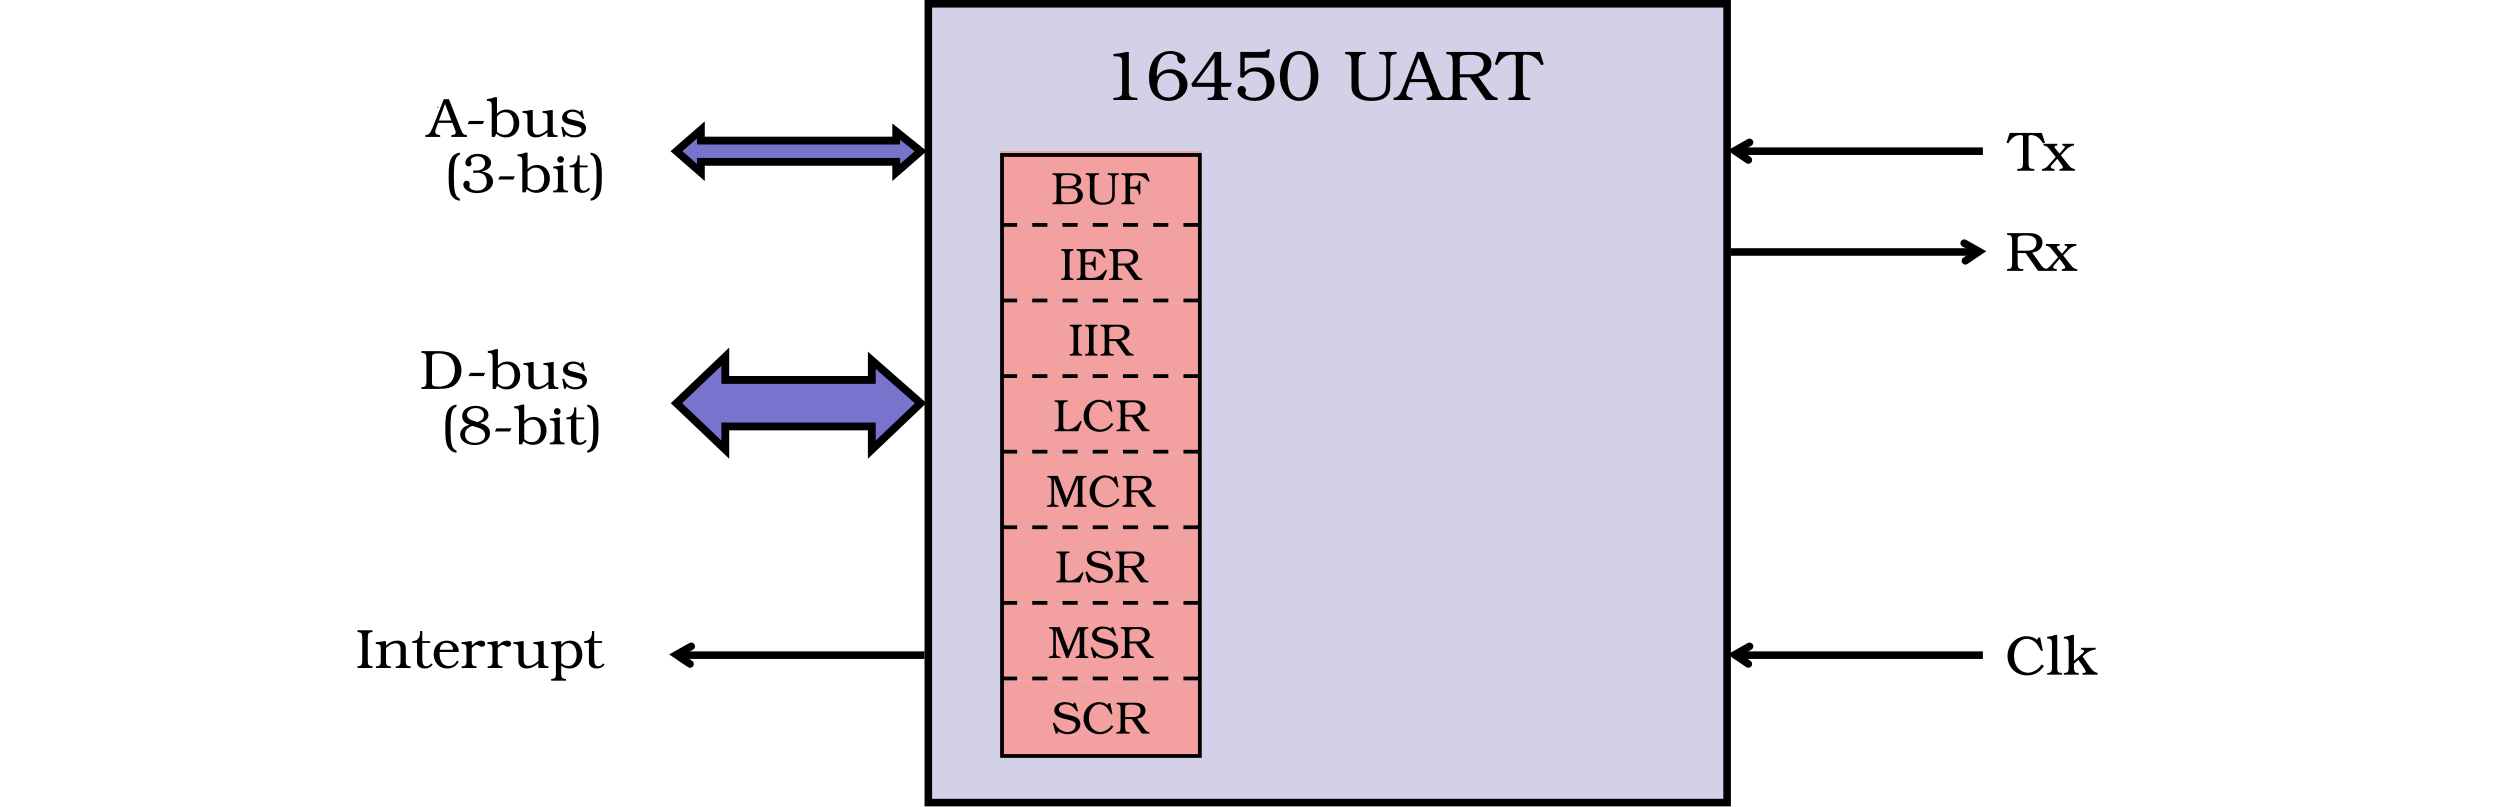
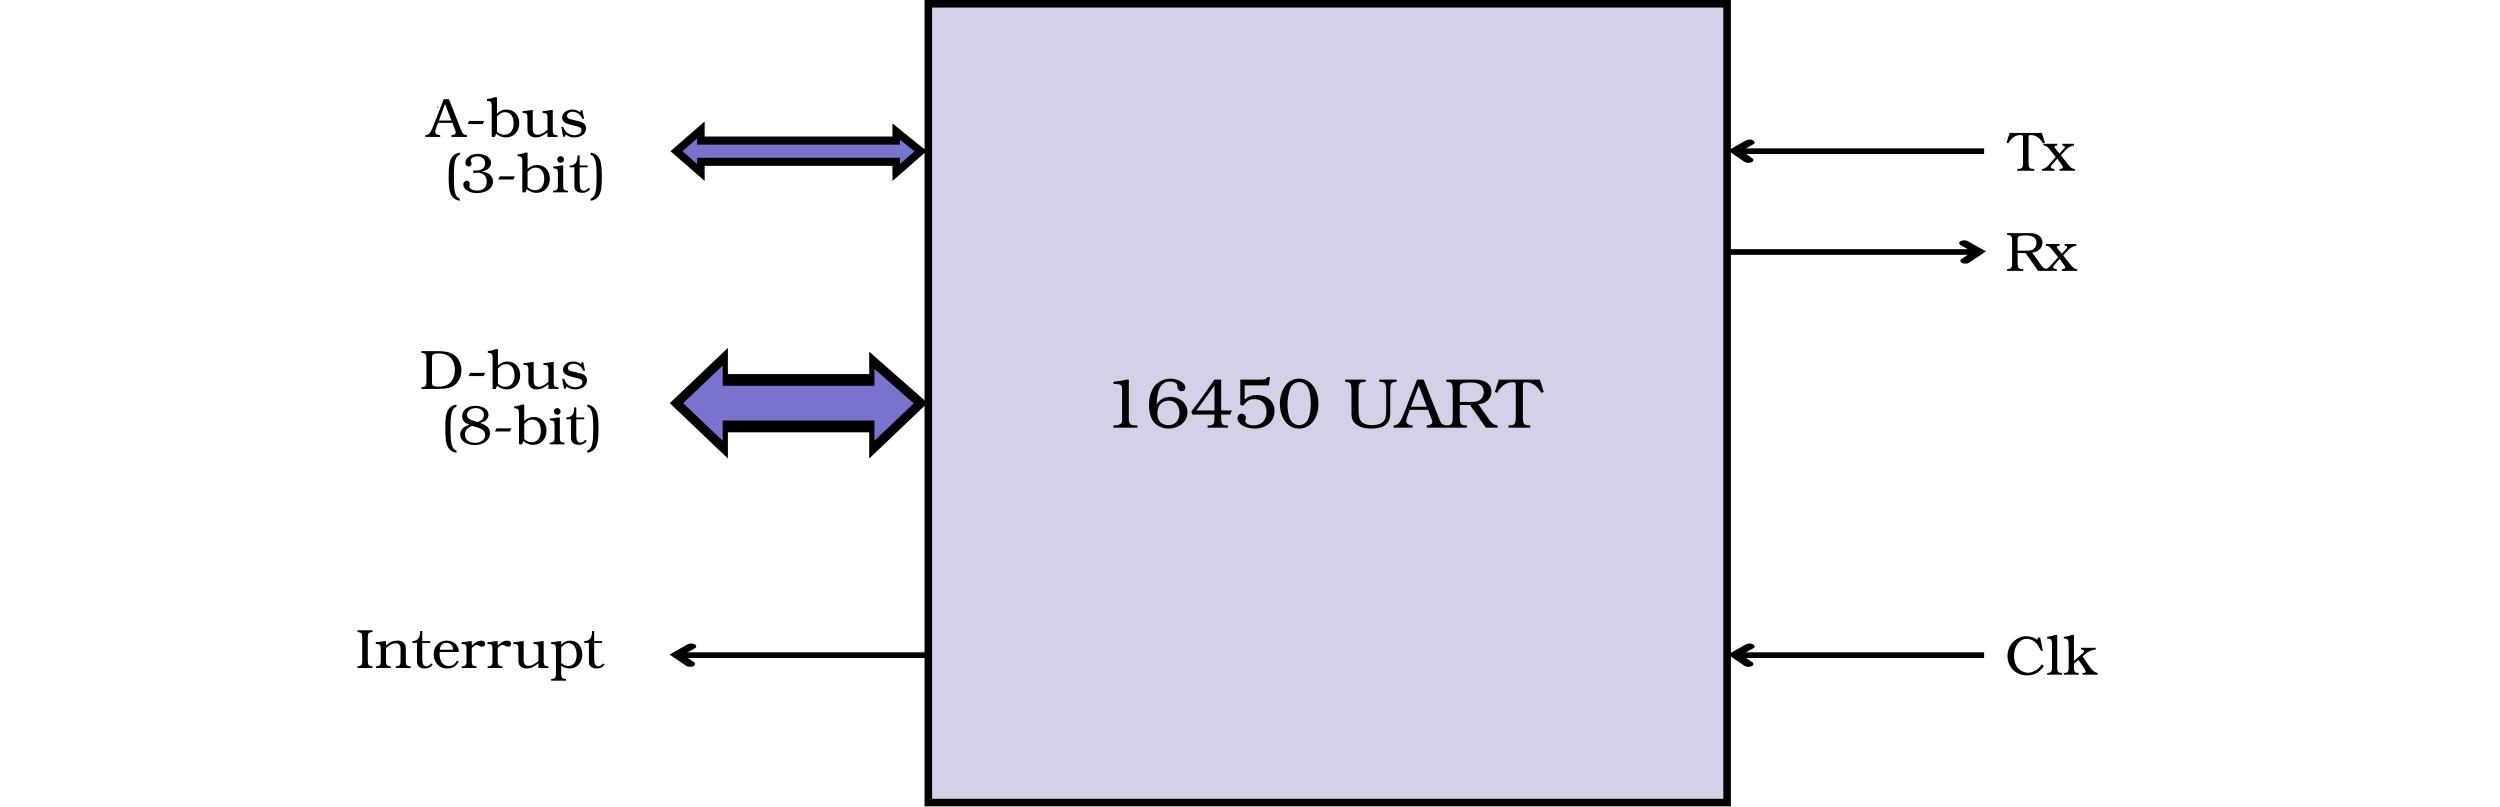
<svg xmlns="http://www.w3.org/2000/svg" version="1.0" viewBox="0 0 16000 12000" preserveAspectRatio="xMidYMid" id="svg3702" width="496.063" height="160" style="fill-rule:evenodd">
  <defs id="defs3704" />
-   <g id="g6373" transform="translate(258.8889,0)">
-     <path d="M 2953.888,56.251 L 14841.389,56.251 L 14841.389,11943.751 L 2953.888,11943.751 L 2953.888,56.251 z" id="path3779" style="fill:#d2d1e7;fill-rule:evenodd;stroke:#000000;stroke-width:112.5;stroke-miterlimit:4;stroke-dasharray:none;stroke-opacity:1;visibility:visible" />
-     <text id="text5809" y="1487.694" x="5539.741" style="font-size:1050px;font-style:normal;font-variant:normal;font-weight:300;font-stretch:normal;text-align:start;line-height:125%;writing-mode:lr-tb;text-anchor:start;fill:#000000;fill-opacity:1;fill-rule:evenodd;stroke:none;stroke-width:1px;stroke-linecap:butt;stroke-linejoin:miter;stroke-opacity:1;font-family:Bookman Old Style;-inkscape-font-specification:Bookman Old Style Light" xml:space="preserve">
-       <tspan y="1487.694" x="5539.741" id="tspan2658">16450 UART</tspan>
+   <g visibility="visible" id="Default" style="fill-rule:evenodd;visibility:visible" transform="matrix(2.657481,0,0,2.657481,-20125.114,-19889.764)">
+     </g>
+   <g style="fill-rule:evenodd;visibility:visible" id="g3801" transform="matrix(2.657481,0,0,2.657481,-20125.114,-19889.764)" />
+   <g style="fill-rule:evenodd;visibility:visible" id="g3935" transform="matrix(2.657481,0,0,2.657481,-20125.114,-19889.764)" />
+   <g style="fill-rule:evenodd;visibility:visible" id="g4029" transform="matrix(2.657481,0,0,2.657481,-20125.114,-19889.764)" />
+   <g style="fill-rule:evenodd;visibility:visible" id="g4083" transform="matrix(2.657481,0,0,2.657481,-20125.114,-19889.764)" />
+   <g id="g5805" style="fill:#7873cd;fill-rule:evenodd;stroke:#000000;stroke-width:68.016;stroke-miterlimit:4;stroke-dasharray:none;stroke-opacity:1;visibility:visible" transform="matrix(1.146497,0,0,2.547921,2334.901,-29886.69)" />
+   <g id="g3983" style="fill:#7873cd;fill-rule:evenodd;stroke:#000000;stroke-width:63.388;stroke-miterlimit:4;stroke-dasharray:none;stroke-opacity:1;visibility:visible" transform="matrix(1.217745,0,0,2.761976,-16707.809,-21582.47)" />
+   <g id="g3522" transform="translate(4008.89,0)">
+     <path d="M -796.112,56.251 L 11091.389,56.251 L 11091.389,11943.751 L -796.112,11943.751 L -796.112,56.251 z" id="path3779" style="fill:#d2d1e7;fill-rule:evenodd;stroke:#000000;stroke-width:112.5;stroke-miterlimit:4;stroke-dasharray:none;stroke-opacity:1;visibility:visible" />
+     <text id="text5809" y="6364.015" x="1789.74" style="font-size:1050px;font-style:normal;font-variant:normal;font-weight:300;font-stretch:normal;text-align:start;line-height:125%;writing-mode:lr-tb;text-anchor:start;fill:#000000;fill-opacity:1;fill-rule:evenodd;stroke:none;stroke-width:1px;stroke-linecap:butt;stroke-linejoin:miter;stroke-opacity:1;font-family:Bookman Old Style;-inkscape-font-specification:Bookman Old Style Light" xml:space="preserve">
+       <tspan y="6364.015" x="1789.74" id="tspan2658">16450 UART</tspan>
    </text>
-     <path id="path6456" d="M -794.237,6000.002 L -67.487,5308.126 L -67.487,5654.063 L 2112.763,5654.063 L 2112.763,5361.747 L 2839.513,6000.002 L 2112.763,6691.877 L 2112.763,6345.94 L -67.487,6345.94 L -67.487,6691.877 L -794.237,6000.002 z" style="fill:#7873cd;fill-rule:evenodd;stroke:#000000;stroke-width:116.25;stroke-miterlimit:4;stroke-dasharray:none;stroke-opacity:1;visibility:visible" />
-     <path id="path2656" d="M -794.238,2249.999 L -430.863,1933.124 L -430.863,2091.562 L 2476.138,2091.562 L 2476.138,1957.683 L 2839.513,2249.999 L 2476.138,2566.874 L 2476.138,2408.437 L -430.863,2408.437 L -430.863,2566.874 L -794.238,2249.999 z" style="fill:#7873cd;fill-rule:evenodd;stroke:#000000;stroke-width:116.25;stroke-miterlimit:4;stroke-dasharray:none;stroke-opacity:1;visibility:visible" />
-     <path id="path2660" d="M 2841.389,9749.987 L -740.768,9749.987" style="fill:none;fill-rule:evenodd;stroke:#000000;stroke-width:112.5;stroke-linecap:square;stroke-linejoin:miter;stroke-miterlimit:4;stroke-dasharray:none;stroke-opacity:1" />
-     <path id="path3446" d="M -574.735,9618.724 L -796.113,9743.395 L -592.135,9881.25" style="fill:none;fill-rule:evenodd;stroke:#000000;stroke-width:112.5;stroke-linecap:round;stroke-linejoin:miter;stroke-miterlimit:4;stroke-dasharray:none;stroke-opacity:1" />
-     <text id="text3448" y="1605.99" x="-4358.572" style="font-size:40px;font-style:normal;font-variant:normal;font-weight:normal;font-stretch:normal;fill:#000000;fill-opacity:1;stroke:none;stroke-width:1px;stroke-linecap:butt;stroke-linejoin:miter;stroke-opacity:1;font-family:Sans;-inkscape-font-specification:Sans" xml:space="preserve">
-       <tspan y="1605.99" x="-4358.572" id="tspan3450">a</tspan>
+     <g transform="matrix(1.217745,0,0,2.761976,-6957.808,-21582.469)" style="fill:#7873cd;fill-rule:evenodd;stroke:#000000;stroke-width:63.388;stroke-miterlimit:4;stroke-dasharray:none;stroke-opacity:1;visibility:visible" id="g6454">
+       <path style="stroke:#000000;stroke-width:63.388;stroke-miterlimit:4;stroke-dasharray:none;stroke-opacity:1" d="M 1982,9986.5 L 2578.8,9735.999 L 2578.8,9861.249 L 4369.2,9861.249 L 4369.2,9755.413 L 4966,9986.5 L 4369.2,10237 L 4369.2,10111.75 L 2578.8,10111.75 L 2578.8,10237 L 1982,9986.5 z" id="path6456" />
+     </g>
+     <g transform="matrix(1.179995,0,0,1.264968,-6826.664,-10382.607)" style="fill:#7873cd;fill-rule:evenodd;stroke:#000000;stroke-width:95.151;stroke-miterlimit:4;stroke-dasharray:none;stroke-opacity:1;visibility:visible" id="g2654">
+       <path style="stroke:#000000;stroke-width:95.151;stroke-miterlimit:4;stroke-dasharray:none;stroke-opacity:1" d="M 1934.268,9986.5 L 2242.214,9735.999 L 2242.214,9861.249 L 4705.785,9861.249 L 4705.785,9755.413 L 5013.731,9986.5 L 4705.785,10237 L 4705.785,10111.75 L 2242.214,10111.75 L 2242.214,10237 L 1934.268,9986.5 z" id="path2656" />
+     </g>
+     <g transform="matrix(0.9838991,0,0,0.5540918,-17.85214,4347.592)" id="g3482">
+       <path style="fill:none;fill-rule:evenodd;stroke:#000000;stroke-width:152.365;stroke-linecap:square;stroke-linejoin:miter;stroke-miterlimit:4;stroke-dasharray:none;stroke-opacity:1" d="M -905.336,9750 L -4546.113,9750" id="path2660" />
+       <path style="fill:none;fill-rule:evenodd;stroke:#000000;stroke-width:152.365;stroke-linecap:round;stroke-linejoin:miter;stroke-miterlimit:4;stroke-dasharray:none;stroke-opacity:1" d="M -4377.363,9513.103 L -4602.363,9738.103 L -4395.048,9986.897" id="path3446" />
+     </g>
+     <text id="text3448" y="1605.99" x="-8108.573" style="font-size:40px;font-style:normal;font-variant:normal;font-weight:normal;font-stretch:normal;fill:#000000;fill-opacity:1;stroke:none;stroke-width:1px;stroke-linecap:butt;stroke-linejoin:miter;stroke-opacity:1;font-family:Sans;-inkscape-font-specification:Sans" xml:space="preserve">
+       <tspan y="1605.99" x="-8108.573" id="tspan3450">a</tspan>
    </text>
-     <text id="text3452" y="2037.707" x="-2382.679" style="font-size:825px;font-style:normal;font-variant:normal;font-weight:300;font-stretch:normal;text-align:center;line-height:100%;writing-mode:lr-tb;text-anchor:middle;fill:#000000;fill-opacity:1;stroke:none;stroke-width:1px;stroke-linecap:butt;stroke-linejoin:miter;stroke-opacity:1;font-family:Bookman Old Style;-inkscape-font-specification:Bookman Old Style Light" xml:space="preserve">
-       <tspan y="2037.707" x="-2382.679" id="tspan3478">A-bus</tspan>
-       <tspan y="2862.707" x="-2382.679" id="tspan3480">(3-bit)</tspan>
+     <text id="text3452" y="2037.707" x="-6132.679" style="font-size:825px;font-style:normal;font-variant:normal;font-weight:300;font-stretch:normal;text-align:center;line-height:100%;writing-mode:lr-tb;text-anchor:middle;fill:#000000;fill-opacity:1;stroke:none;stroke-width:1px;stroke-linecap:butt;stroke-linejoin:miter;stroke-opacity:1;font-family:Bookman Old Style;-inkscape-font-specification:Bookman Old Style Light" xml:space="preserve">
+       <tspan y="2037.707" x="-6132.679" id="tspan3478">A-bus</tspan>
+       <tspan y="2862.707" x="-6132.679" id="tspan3480">(3-bit)</tspan>
    </text>
-     <text id="text3460" y="5787.709" x="-2432.63" style="font-size:825px;font-style:normal;font-variant:normal;font-weight:300;font-stretch:normal;text-align:center;line-height:100%;writing-mode:lr-tb;text-anchor:middle;fill:#000000;fill-opacity:1;fill-rule:evenodd;stroke:none;stroke-width:1px;stroke-linecap:butt;stroke-linejoin:miter;stroke-opacity:1;font-family:Bookman Old Style;-inkscape-font-specification:Bookman Old Style Light" xml:space="preserve">
-       <tspan y="5787.709" x="-2432.63" id="tspan3474">D-bus</tspan>
-       <tspan y="6612.709" x="-2432.63" id="tspan3476">(8-bit)</tspan>
+     <text id="text3460" y="5787.709" x="-6182.63" style="font-size:825px;font-style:normal;font-variant:normal;font-weight:300;font-stretch:normal;text-align:center;line-height:100%;writing-mode:lr-tb;text-anchor:middle;fill:#000000;fill-opacity:1;fill-rule:evenodd;stroke:none;stroke-width:1px;stroke-linecap:butt;stroke-linejoin:miter;stroke-opacity:1;font-family:Bookman Old Style;-inkscape-font-specification:Bookman Old Style Light" xml:space="preserve">
+       <tspan y="5787.709" x="-6182.63" id="tspan3474">D-bus</tspan>
+       <tspan y="6612.709" x="-6182.63" id="tspan3476">(8-bit)</tspan>
    </text>
-     <text id="text3466" y="9941.144" x="-3057.825" style="font-size:825px;font-style:normal;font-variant:normal;font-weight:300;font-stretch:normal;text-align:center;line-height:100%;writing-mode:lr-tb;text-anchor:middle;fill:#000000;fill-opacity:1;fill-rule:evenodd;stroke:none;stroke-width:1px;stroke-linecap:butt;stroke-linejoin:miter;stroke-opacity:1;font-family:Bookman Old Style;-inkscape-font-specification:Bookman Old Style Light" xml:space="preserve">
-       <tspan y="9941.144" x="-3057.825" id="tspan3472">Interrupt</tspan>
+     <text id="text3466" y="9941.144" x="-6807.826" style="font-size:825px;font-style:normal;font-variant:normal;font-weight:300;font-stretch:normal;text-align:center;line-height:100%;writing-mode:lr-tb;text-anchor:middle;fill:#000000;fill-opacity:1;fill-rule:evenodd;stroke:none;stroke-width:1px;stroke-linecap:butt;stroke-linejoin:miter;stroke-opacity:1;font-family:Bookman Old Style;-inkscape-font-specification:Bookman Old Style Light" xml:space="preserve">
+       <tspan y="9941.144" x="-6807.826" id="tspan3472">Interrupt</tspan>
    </text>
-     <path id="path3488" d="M 18591.39,2249.986 L 15009.232,2249.986" style="fill:none;fill-rule:evenodd;stroke:#000000;stroke-width:112.5;stroke-linecap:square;stroke-linejoin:miter;stroke-miterlimit:4;stroke-dasharray:none;stroke-opacity:1" />
-     <path id="path3490" d="M 15175.265,2118.723 L 14953.888,2243.394 L 15157.865,2381.249" style="fill:none;fill-rule:evenodd;stroke:#000000;stroke-width:112.5;stroke-linecap:round;stroke-linejoin:miter;stroke-miterlimit:4;stroke-dasharray:none;stroke-opacity:1" />
-     <path id="path3494" d="M 18591.39,9750 L 15009.232,9750" style="fill:none;fill-rule:evenodd;stroke:#000000;stroke-width:112.5;stroke-linecap:square;stroke-linejoin:miter;stroke-miterlimit:4;stroke-dasharray:none;stroke-opacity:1" />
-     <path id="path3496" d="M 15175.265,9618.737 L 14953.888,9743.408 L 15157.865,9881.263" style="fill:none;fill-rule:evenodd;stroke:#000000;stroke-width:112.5;stroke-linecap:round;stroke-linejoin:miter;stroke-miterlimit:4;stroke-dasharray:none;stroke-opacity:1" />
-     <path id="path3500" d="M 14953.888,3749.999 L 18536.046,3749.999" style="fill:none;fill-rule:evenodd;stroke:#000000;stroke-width:112.5;stroke-linecap:square;stroke-linejoin:miter;stroke-miterlimit:4;stroke-dasharray:none;stroke-opacity:1" />
-     <path id="path3502" d="M 18370.013,3618.736 L 18591.39,3743.407 L 18387.413,3881.262" style="fill:none;fill-rule:evenodd;stroke:#000000;stroke-width:112.5;stroke-linecap:round;stroke-linejoin:miter;stroke-miterlimit:4;stroke-dasharray:none;stroke-opacity:1" />
-     <text id="text3504" y="10040.644" x="18977.926" style="font-size:825px;font-style:normal;font-variant:normal;font-weight:300;font-stretch:normal;text-align:start;line-height:100%;writing-mode:lr-tb;text-anchor:start;fill:#000000;fill-opacity:1;fill-rule:evenodd;stroke:none;stroke-width:1px;stroke-linecap:butt;stroke-linejoin:miter;stroke-opacity:1;font-family:Bookman Old Style;-inkscape-font-specification:Bookman Old Style Light" xml:space="preserve">
-       <tspan y="10040.644" x="18977.926" id="tspan3520">Clk</tspan>
+     <g transform="matrix(0.9838991,0,0,0.5540918,15732.149,-3152.409)" id="g3486" style="fill-rule:evenodd">
+       <path style="fill:none;fill-rule:evenodd;stroke:#000000;stroke-width:152.365;stroke-linecap:square;stroke-linejoin:miter;stroke-miterlimit:4;stroke-dasharray:none;stroke-opacity:1" d="M -905.336,9750 L -4546.113,9750" id="path3488" />
+       <path style="fill:none;fill-rule:evenodd;stroke:#000000;stroke-width:152.365;stroke-linecap:round;stroke-linejoin:miter;stroke-miterlimit:4;stroke-dasharray:none;stroke-opacity:1" d="M -4377.363,9513.103 L -4602.363,9738.103 L -4395.048,9986.897" id="path3490" />
+     </g>
+     <g transform="matrix(0.9838991,0,0,0.5540918,15732.149,4347.605)" id="g3492" style="fill-rule:evenodd">
+       <path style="fill:none;fill-rule:evenodd;stroke:#000000;stroke-width:152.365;stroke-linecap:square;stroke-linejoin:miter;stroke-miterlimit:4;stroke-dasharray:none;stroke-opacity:1" d="M -905.336,9750 L -4546.113,9750" id="path3494" />
+       <path style="fill:none;fill-rule:evenodd;stroke:#000000;stroke-width:152.365;stroke-linecap:round;stroke-linejoin:miter;stroke-miterlimit:4;stroke-dasharray:none;stroke-opacity:1" d="M -4377.363,9513.103 L -4602.363,9738.103 L -4395.048,9986.897" id="path3496" />
+     </g>
+     <g transform="matrix(-0.9838991,0,0,0.5540918,10313.129,-1652.396)" id="g3498" style="fill-rule:evenodd">
+       <path style="fill:none;fill-rule:evenodd;stroke:#000000;stroke-width:152.365;stroke-linecap:square;stroke-linejoin:miter;stroke-miterlimit:4;stroke-dasharray:none;stroke-opacity:1" d="M -905.336,9750 L -4546.113,9750" id="path3500" />
+       <path style="fill:none;fill-rule:evenodd;stroke:#000000;stroke-width:152.365;stroke-linecap:round;stroke-linejoin:miter;stroke-miterlimit:4;stroke-dasharray:none;stroke-opacity:1" d="M -4377.363,9513.103 L -4602.363,9738.103 L -4395.048,9986.897" id="path3502" />
+     </g>
+     <text id="text3504" y="10040.644" x="15227.924" style="font-size:825px;font-style:normal;font-variant:normal;font-weight:300;font-stretch:normal;text-align:start;line-height:100%;writing-mode:lr-tb;text-anchor:start;fill:#000000;fill-opacity:1;fill-rule:evenodd;stroke:none;stroke-width:1px;stroke-linecap:butt;stroke-linejoin:miter;stroke-opacity:1;font-family:Bookman Old Style;-inkscape-font-specification:Bookman Old Style Light" xml:space="preserve">
+       <tspan y="10040.644" x="15227.924" id="tspan3520">Clk</tspan>
    </text>
-     <text id="text3508" y="4030.975" x="18982.76" style="font-size:825px;font-style:normal;font-variant:normal;font-weight:300;font-stretch:normal;text-align:start;line-height:100%;writing-mode:lr-tb;text-anchor:start;fill:#000000;fill-opacity:1;fill-rule:evenodd;stroke:none;stroke-width:1px;stroke-linecap:butt;stroke-linejoin:miter;stroke-opacity:1;font-family:Bookman Old Style;-inkscape-font-specification:Bookman Old Style Light" xml:space="preserve">
-       <tspan y="4030.975" x="18982.76" id="tspan3512">Rx</tspan>
+     <text id="text3508" y="4030.975" x="15232.758" style="font-size:825px;font-style:normal;font-variant:normal;font-weight:300;font-stretch:normal;text-align:start;line-height:100%;writing-mode:lr-tb;text-anchor:start;fill:#000000;fill-opacity:1;fill-rule:evenodd;stroke:none;stroke-width:1px;stroke-linecap:butt;stroke-linejoin:miter;stroke-opacity:1;font-family:Bookman Old Style;-inkscape-font-specification:Bookman Old Style Light" xml:space="preserve">
+       <tspan y="4030.975" x="15232.758" id="tspan3512">Rx</tspan>
    </text>
-     <text id="text3514" y="2540.428" x="19030.293" style="font-size:825px;font-style:normal;font-variant:normal;font-weight:300;font-stretch:normal;text-align:start;line-height:100%;writing-mode:lr-tb;text-anchor:start;fill:#000000;fill-opacity:1;fill-rule:evenodd;stroke:none;stroke-width:1px;stroke-linecap:butt;stroke-linejoin:miter;stroke-opacity:1;font-family:Bookman Old Style;-inkscape-font-specification:Bookman Old Style Light" xml:space="preserve">
-       <tspan y="2540.428" x="19030.293" id="tspan3518">Tx</tspan>
+     <text id="text3514" y="2540.428" x="15280.292" style="font-size:825px;font-style:normal;font-variant:normal;font-weight:300;font-stretch:normal;text-align:start;line-height:100%;writing-mode:lr-tb;text-anchor:start;fill:#000000;fill-opacity:1;fill-rule:evenodd;stroke:none;stroke-width:1px;stroke-linecap:butt;stroke-linejoin:miter;stroke-opacity:1;font-family:Bookman Old Style;-inkscape-font-specification:Bookman Old Style Light" xml:space="preserve">
+       <tspan y="2540.428" x="15280.292" id="tspan3518">Tx</tspan>
    </text>
-     <rect y="4499.999" x="4022.637" height="1125" width="3000" id="rect4010" style="fill:#f2a0a0;fill-opacity:1;fill-rule:evenodd;stroke:none;stroke-width:56.25;stroke-linecap:round;stroke-linejoin:miter;stroke-miterlimit:4;stroke-dasharray:none;stroke-opacity:1" />
-     <rect y="10125" x="4022.637" height="1125" width="3000" id="rect4016" style="fill:#f2a0a0;fill-opacity:1;fill-rule:evenodd;stroke:none;stroke-width:56.25;stroke-linecap:round;stroke-linejoin:miter;stroke-miterlimit:4;stroke-dasharray:none;stroke-opacity:1" />
-     <rect y="9000" x="4022.637" height="1125" width="3000" id="rect4018" style="fill:#f2a0a0;fill-opacity:1;fill-rule:evenodd;stroke:none;stroke-width:56.25;stroke-linecap:round;stroke-linejoin:miter;stroke-miterlimit:4;stroke-dasharray:none;stroke-opacity:1" />
-     <rect y="7874.999" x="4022.637" height="1125" width="3000" id="rect4020" style="fill:#f2a0a0;fill-opacity:1;fill-rule:evenodd;stroke:none;stroke-width:56.25;stroke-linecap:round;stroke-linejoin:miter;stroke-miterlimit:4;stroke-dasharray:none;stroke-opacity:1" />
-     <rect y="6749.999" x="4022.637" height="1125" width="3000" id="rect4022" style="fill:#f2a0a0;fill-opacity:1;fill-rule:evenodd;stroke:none;stroke-width:56.25;stroke-linecap:round;stroke-linejoin:miter;stroke-miterlimit:4;stroke-dasharray:none;stroke-opacity:1" />
-     <rect y="5624.999" x="4022.637" height="1125" width="3000" id="rect4024" style="fill:#f2a0a0;fill-opacity:1;fill-rule:evenodd;stroke:none;stroke-width:56.25;stroke-linecap:round;stroke-linejoin:miter;stroke-miterlimit:4;stroke-dasharray:none;stroke-opacity:1" />
-     <rect y="3374.999" x="4022.637" height="1125" width="3000" id="rect4026" style="fill:#f2a0a0;fill-opacity:1;fill-rule:evenodd;stroke:none;stroke-width:56.25;stroke-linecap:round;stroke-linejoin:miter;stroke-miterlimit:4;stroke-dasharray:none;stroke-opacity:1" />
-     <rect y="2249.999" x="4022.637" height="1125" width="3000" id="rect4028" style="fill:#f2a0a0;fill-opacity:1;fill-rule:evenodd;stroke:none;stroke-width:56.25;stroke-linecap:round;stroke-linejoin:miter;stroke-miterlimit:4;stroke-dasharray:none;stroke-opacity:1" />
-     <text id="text4030" y="3038.433" x="4781.06" style="font-size:675px;font-style:normal;font-variant:normal;font-weight:300;font-stretch:normal;text-align:start;line-height:100%;writing-mode:lr-tb;text-anchor:start;fill:#000000;fill-opacity:1;stroke:none;stroke-width:1px;stroke-linecap:butt;stroke-linejoin:miter;stroke-opacity:1;font-family:Bookman Old Style;-inkscape-font-specification:Bookman Old Style Light" xml:space="preserve">
-       <tspan y="3038.433" x="4781.06" id="tspan4032">BUF</tspan>
-     </text>
-     <text id="text4034" y="10917.389" x="4787.982" style="font-size:675px;font-style:normal;font-variant:normal;font-weight:300;font-stretch:normal;text-align:start;line-height:100%;writing-mode:lr-tb;text-anchor:start;fill:#000000;fill-opacity:1;fill-rule:evenodd;stroke:none;stroke-width:1px;stroke-linecap:butt;stroke-linejoin:miter;stroke-opacity:1;font-family:Bookman Old Style;-inkscape-font-specification:Bookman Old Style Light" xml:space="preserve">
-       <tspan y="10917.389" x="4787.982" id="tspan4074">SCR</tspan>
-     </text>
-     <text id="text4038" y="9792.389" x="4731.127" style="font-size:675px;font-style:normal;font-variant:normal;font-weight:300;font-stretch:normal;text-align:start;line-height:100%;writing-mode:lr-tb;text-anchor:start;fill:#000000;fill-opacity:1;fill-rule:evenodd;stroke:none;stroke-width:1px;stroke-linecap:butt;stroke-linejoin:miter;stroke-opacity:1;font-family:Bookman Old Style;-inkscape-font-specification:Bookman Old Style Light" xml:space="preserve">
-       <tspan y="9792.389" x="4731.127" id="tspan4070">MSR</tspan>
-     </text>
-     <text id="text4042" y="8667.389" x="4839.562" style="font-size:675px;font-style:normal;font-variant:normal;font-weight:300;font-stretch:normal;text-align:start;line-height:100%;writing-mode:lr-tb;text-anchor:start;fill:#000000;fill-opacity:1;fill-rule:evenodd;stroke:none;stroke-width:1px;stroke-linecap:butt;stroke-linejoin:miter;stroke-opacity:1;font-family:Bookman Old Style;-inkscape-font-specification:Bookman Old Style Light" xml:space="preserve">
-       <tspan y="8667.389" x="4839.562" id="tspan4066">LSR</tspan>
-     </text>
-     <text id="text4046" y="5292.389" x="5037.481" style="font-size:675px;font-style:normal;font-variant:normal;font-weight:300;font-stretch:normal;text-align:start;line-height:100%;writing-mode:lr-tb;text-anchor:start;fill:#000000;fill-opacity:1;fill-rule:evenodd;stroke:none;stroke-width:1px;stroke-linecap:butt;stroke-linejoin:miter;stroke-opacity:1;font-family:Bookman Old Style;-inkscape-font-specification:Bookman Old Style Light" xml:space="preserve">
-       <tspan y="5292.389" x="5037.481" id="tspan4064">IIR</tspan>
-     </text>
-     <text id="text4050" y="6417.389" x="4812.536" style="font-size:675px;font-style:normal;font-variant:normal;font-weight:300;font-stretch:normal;text-align:start;line-height:100%;writing-mode:lr-tb;text-anchor:start;fill:#000000;fill-opacity:1;fill-rule:evenodd;stroke:none;stroke-width:1px;stroke-linecap:butt;stroke-linejoin:miter;stroke-opacity:1;font-family:Bookman Old Style;-inkscape-font-specification:Bookman Old Style Light" xml:space="preserve">
-       <tspan y="6417.389" x="4812.536" id="tspan4068">LCR</tspan>
-     </text>
-     <text id="text4054" y="7542.389" x="4704.101" style="font-size:675px;font-style:normal;font-variant:normal;font-weight:300;font-stretch:normal;text-align:start;line-height:100%;writing-mode:lr-tb;text-anchor:start;fill:#000000;fill-opacity:1;fill-rule:evenodd;stroke:none;stroke-width:1px;stroke-linecap:butt;stroke-linejoin:miter;stroke-opacity:1;font-family:Bookman Old Style;-inkscape-font-specification:Bookman Old Style Light" xml:space="preserve">
-       <tspan y="7542.389" x="4704.101" id="tspan4072">MCR</tspan>
-     </text>
-     <text id="text4058" y="4167.388" x="4909.601" style="font-size:675px;font-style:normal;font-variant:normal;font-weight:300;font-stretch:normal;text-align:start;line-height:100%;writing-mode:lr-tb;text-anchor:start;fill:#000000;fill-opacity:1;fill-rule:evenodd;stroke:none;stroke-width:1px;stroke-linecap:butt;stroke-linejoin:miter;stroke-opacity:1;font-family:Bookman Old Style;-inkscape-font-specification:Bookman Old Style Light" xml:space="preserve">
-       <tspan y="4167.388" x="4909.601" id="tspan4062">IER</tspan>
-     </text>
-     <rect y="2306.249" x="4050.762" height="8943.751" width="2943.75" id="rect4076" style="fill:none;fill-opacity:1;fill-rule:evenodd;stroke:#000000;stroke-width:56.25;stroke-linecap:round;stroke-linejoin:miter;stroke-miterlimit:4;stroke-dasharray:none;stroke-opacity:1" />
-     <path id="path4133" d="M 4050.763,3346.874 L 6994.533,3346.874" style="fill:none;fill-rule:evenodd;stroke:#000000;stroke-width:56.25;stroke-linecap:butt;stroke-linejoin:miter;marker-start:none;marker-mid:none;marker-end:none;stroke-miterlimit:4;stroke-dasharray:225, 225;stroke-dashoffset:0;stroke-opacity:1" />
-     <path id="path6171" d="M 4050.763,7846.875 L 6994.533,7846.875" style="fill:none;fill-rule:evenodd;stroke:#000000;stroke-width:56.25;stroke-linecap:butt;stroke-linejoin:miter;marker-start:none;marker-mid:none;marker-end:none;stroke-miterlimit:4;stroke-dasharray:225, 225;stroke-dashoffset:0;stroke-opacity:1" />
-     <path id="path6173" d="M 4050.763,6721.874 L 6994.533,6721.874" style="fill:none;fill-rule:evenodd;stroke:#000000;stroke-width:56.25;stroke-linecap:butt;stroke-linejoin:miter;marker-start:none;marker-mid:none;marker-end:none;stroke-miterlimit:4;stroke-dasharray:225, 225;stroke-dashoffset:0;stroke-opacity:1" />
-     <path id="path6175" d="M 4050.763,5596.874 L 6994.533,5596.874" style="fill:none;fill-rule:evenodd;stroke:#000000;stroke-width:56.25;stroke-linecap:butt;stroke-linejoin:miter;marker-start:none;marker-mid:none;marker-end:none;stroke-miterlimit:4;stroke-dasharray:225, 225;stroke-dashoffset:0;stroke-opacity:1" />
-     <path id="path6177" d="M 4050.763,10096.875 L 6994.533,10096.875" style="fill:none;fill-rule:evenodd;stroke:#000000;stroke-width:56.25;stroke-linecap:butt;stroke-linejoin:miter;marker-start:none;marker-mid:none;marker-end:none;stroke-miterlimit:4;stroke-dasharray:225, 225;stroke-dashoffset:0;stroke-opacity:1" />
-     <path id="path6179" d="M 4050.763,8971.875 L 6994.533,8971.875" style="fill:none;fill-rule:evenodd;stroke:#000000;stroke-width:56.25;stroke-linecap:butt;stroke-linejoin:miter;marker-start:none;marker-mid:none;marker-end:none;stroke-miterlimit:4;stroke-dasharray:225, 225;stroke-dashoffset:0;stroke-opacity:1" />
-     <path id="path6181" d="M 4050.763,4471.874 L 6994.533,4471.874" style="fill:none;fill-rule:evenodd;stroke:#000000;stroke-width:56.25;stroke-linecap:butt;stroke-linejoin:miter;marker-start:none;marker-mid:none;marker-end:none;stroke-miterlimit:4;stroke-dasharray:225, 225;stroke-dashoffset:0;stroke-opacity:1" />
  </g>
</svg>
